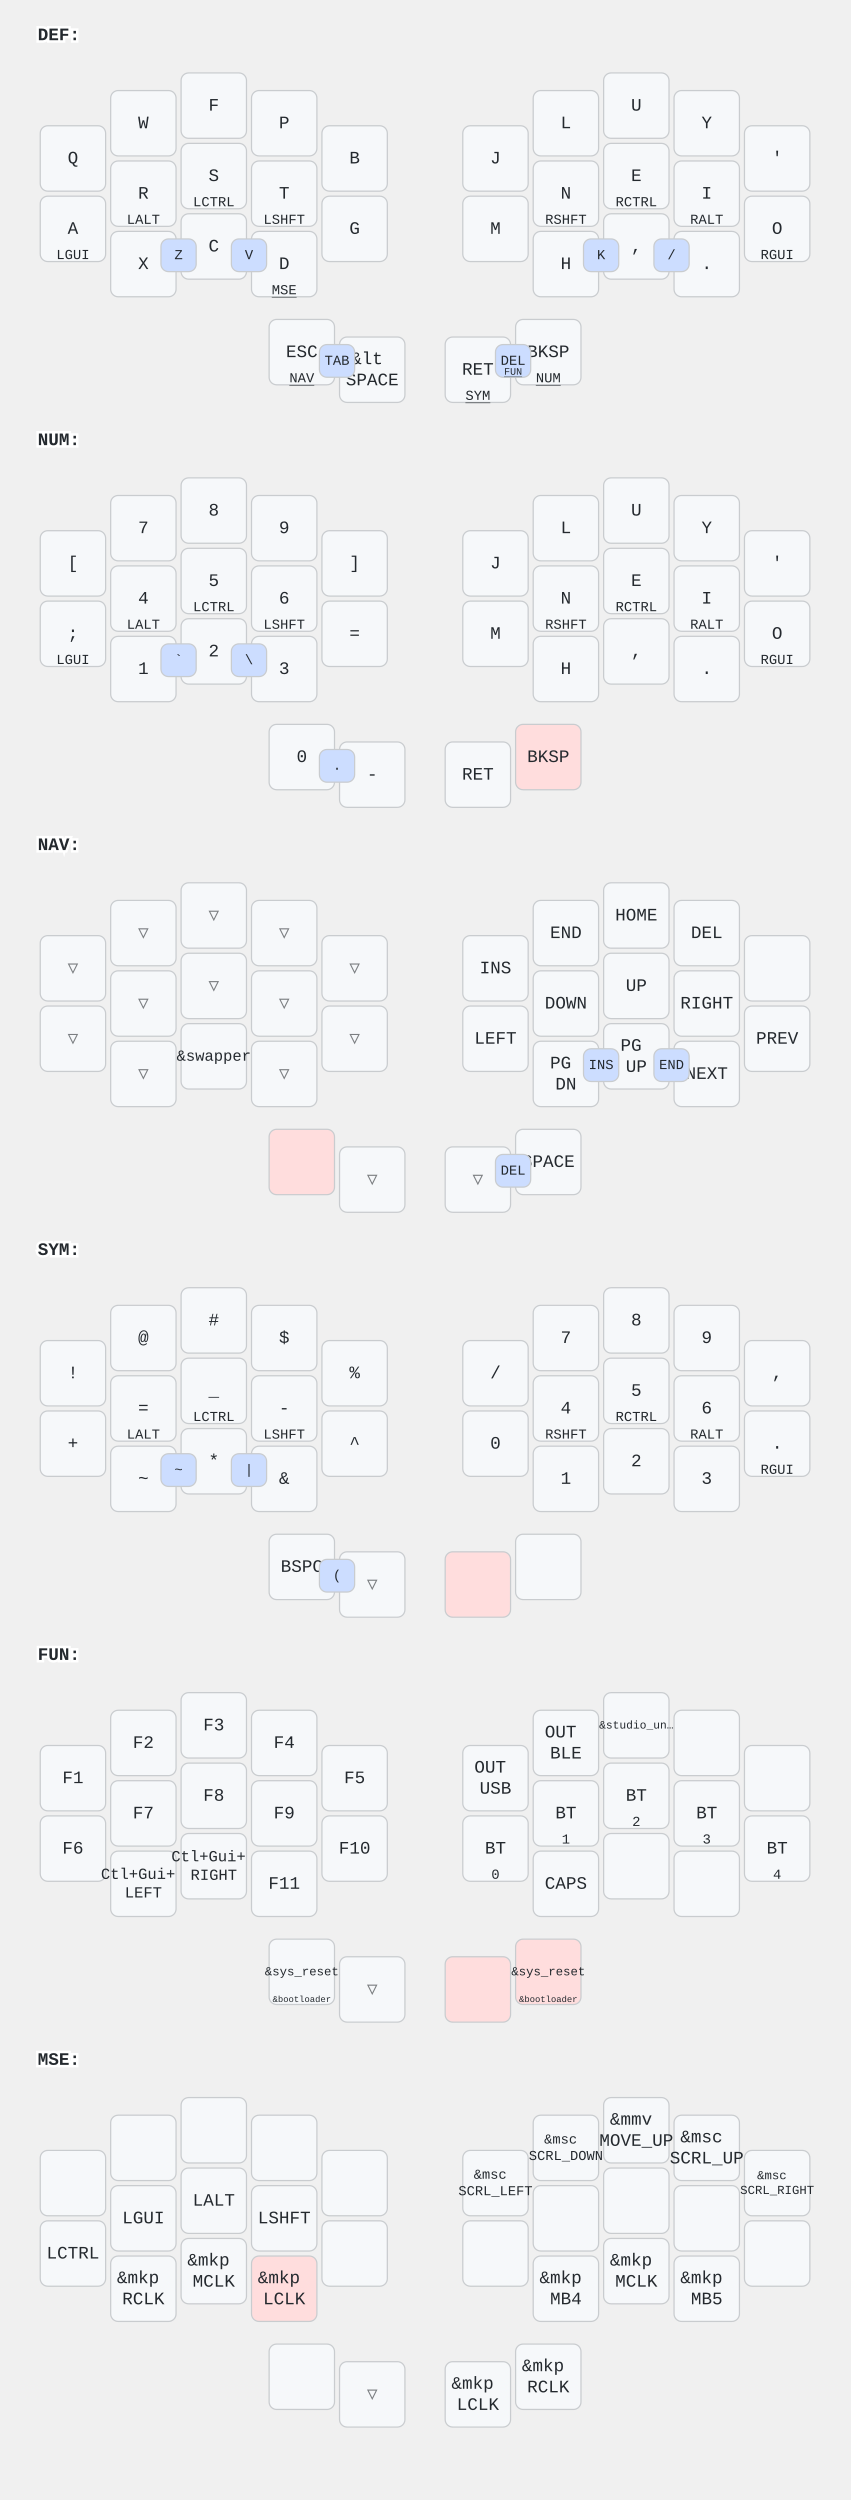
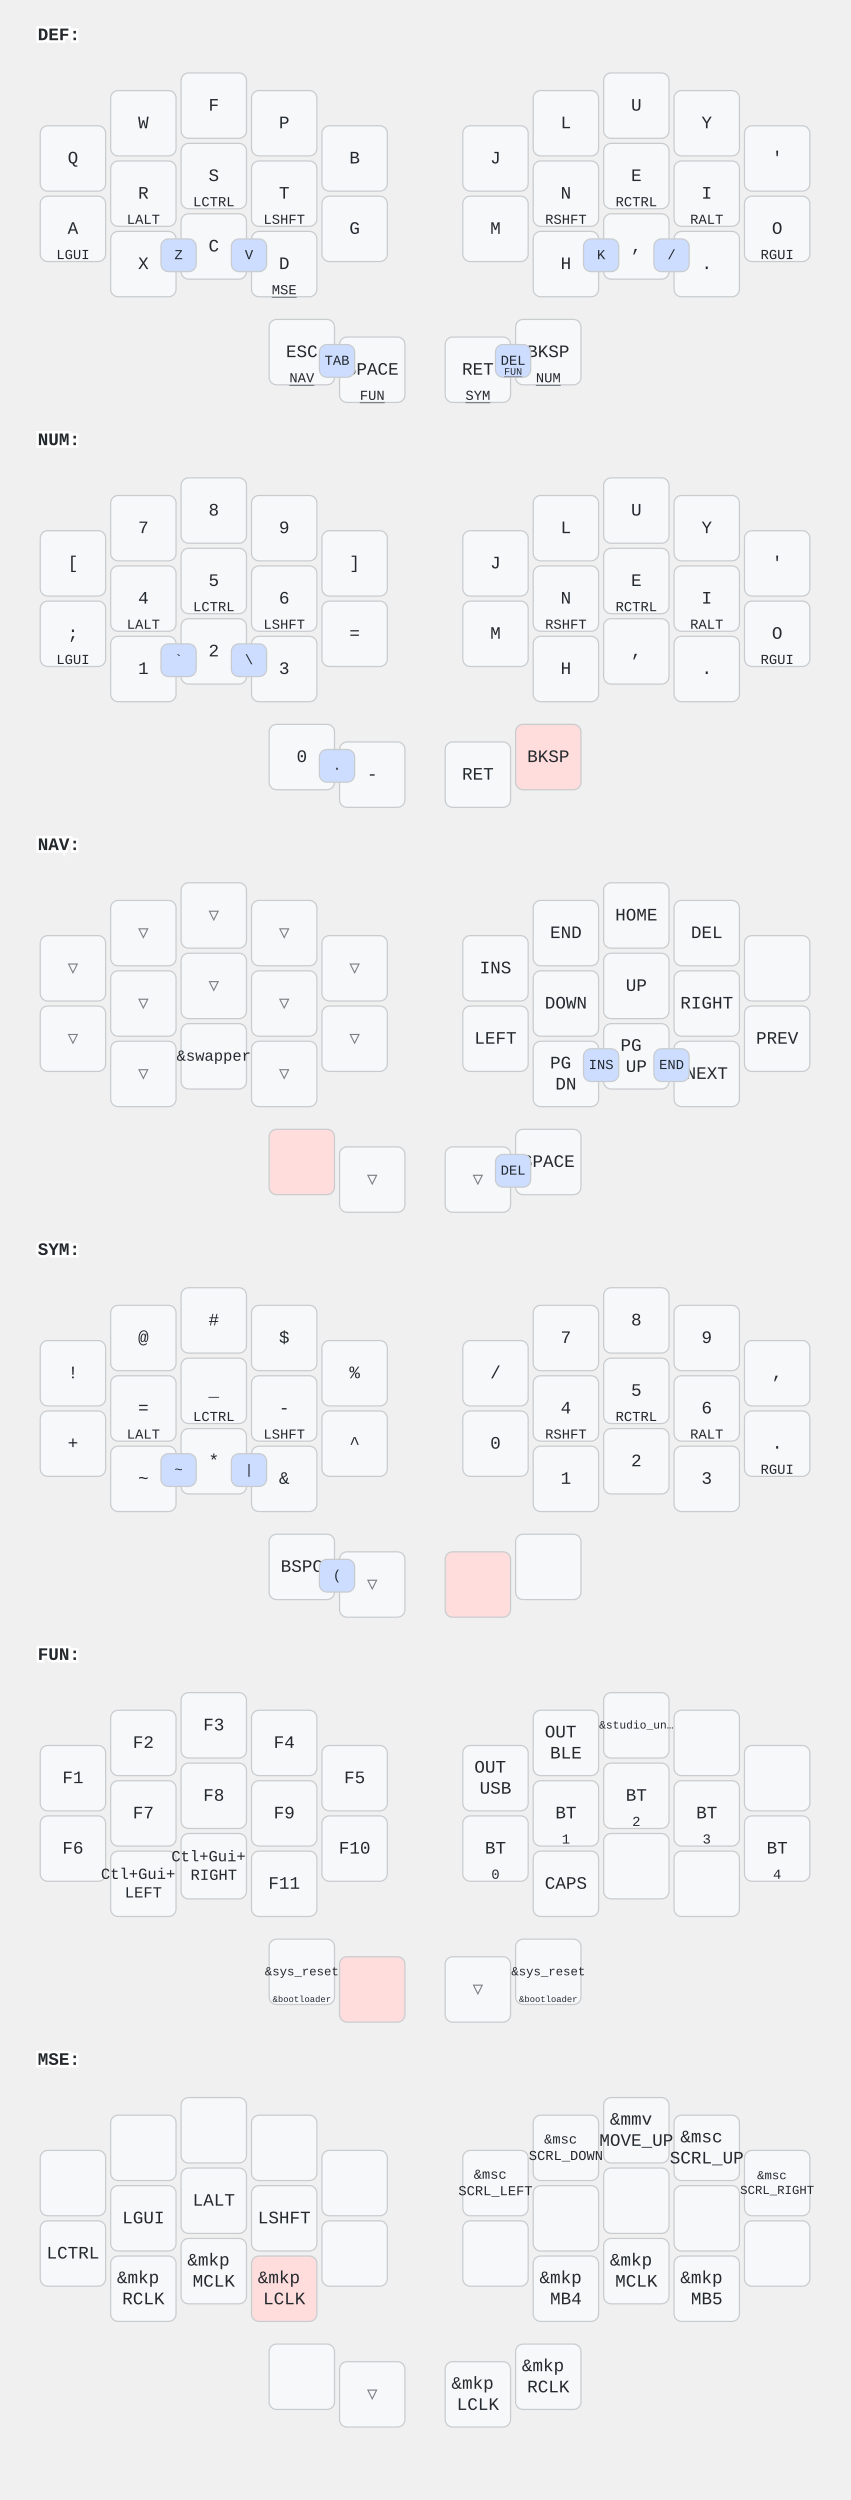
<svg xmlns="http://www.w3.org/2000/svg" width="676" height="1988" viewBox="0 0 676 1988" class="keymap">
  <style>/* inherit to force styles through use tags */
svg path {
    fill: inherit;
}

/* font and background color specifications */
svg.keymap {
    font-family: SFMono-Regular,Consolas,Liberation Mono,Menlo,monospace;
    font-size: 14px;
    font-kerning: normal;
    text-rendering: optimizeLegibility;
    fill: #24292e;
}

/* default key styling */
rect.key {
    fill: #f6f8fa;
}

rect.key, rect.combo {
    stroke: #c9cccf;
    stroke-width: 1;
}

/* default key side styling, only used is draw_key_sides is set */
rect.side {
    filter: brightness(90%);
}

/* color accent for combo boxes */
rect.combo, rect.combo-separate {
    fill: #cdf;
}

/* color accent for held keys */
rect.held, rect.combo.held {
    fill: #fdd;
}

/* color accent for ghost (optional) keys */
rect.ghost, rect.combo.ghost {
    stroke-dasharray: 4, 4;
    stroke-width: 2;
}

text {
    text-anchor: middle;
    dominant-baseline: middle;
}

/* styling for layer labels */
text.label {
    font-weight: bold;
    text-anchor: start;
    stroke: white;
    stroke-width: 4;
    paint-order: stroke;
}

/* styling for optional footer */
text.footer {
    text-anchor: end;
    dominant-baseline: auto;
    stroke: white;
    stroke-width: 4;
    paint-order: stroke;
}

/* styling for combo tap, and key hold/shifted label text */
text.combo, text.hold, text.shifted {
    font-size: 11px;
}

text.hold {
    text-anchor: middle;
    dominant-baseline: auto;
}

text.shifted {
    text-anchor: middle;
    dominant-baseline: hanging;
}

text.layer-activator {
    text-decoration: underline;
}

/* styling for hold/shifted label text in combo box */
text.combo.hold, text.combo.shifted {
    font-size: 8px;
}

/* lighter symbol for transparent keys */
text.trans {
    fill: #7b7e81;
}

/* styling for combo dendrons */
path.combo {
    stroke-width: 1;
    stroke: gray;
    fill: none;
}

/* Start Tabler Icons Cleanup */
/* cannot use height/width with glyphs */
.icon-tabler &gt; path {
    fill: inherit;
    stroke: inherit;
    stroke-width: 2;
}
/* hide tabler's default box */
.icon-tabler &gt; path[stroke="none"][fill="none"] {
    visibility: hidden;
}
/* End Tabler Icons Cleanup */
</style>
  <g transform="translate(30, 0)" class="layer-DEF">
    <text x="0" y="28" class="label" id="DEF">DEF:</text>
    <g transform="translate(0, 56)">
      <g transform="translate(28, 70)" class="key keypos-0">
        <rect rx="6" ry="6" x="-26" y="-26" width="52" height="52" class="key" />
        <text x="0" y="0" class="key tap">Q</text>
      </g>
      <g transform="translate(84, 42)" class="key keypos-1">
        <rect rx="6" ry="6" x="-26" y="-26" width="52" height="52" class="key" />
        <text x="0" y="0" class="key tap">W</text>
      </g>
      <g transform="translate(140, 28)" class="key keypos-2">
        <rect rx="6" ry="6" x="-26" y="-26" width="52" height="52" class="key" />
        <text x="0" y="0" class="key tap">F</text>
      </g>
      <g transform="translate(196, 42)" class="key keypos-3">
        <rect rx="6" ry="6" x="-26" y="-26" width="52" height="52" class="key" />
        <text x="0" y="0" class="key tap">P</text>
      </g>
      <g transform="translate(252, 70)" class="key keypos-4">
        <rect rx="6" ry="6" x="-26" y="-26" width="52" height="52" class="key" />
        <text x="0" y="0" class="key tap">B</text>
      </g>
      <g transform="translate(364, 70)" class="key keypos-5">
        <rect rx="6" ry="6" x="-26" y="-26" width="52" height="52" class="key" />
        <text x="0" y="0" class="key tap">J</text>
      </g>
      <g transform="translate(420, 42)" class="key keypos-6">
        <rect rx="6" ry="6" x="-26" y="-26" width="52" height="52" class="key" />
        <text x="0" y="0" class="key tap">L</text>
      </g>
      <g transform="translate(476, 28)" class="key keypos-7">
        <rect rx="6" ry="6" x="-26" y="-26" width="52" height="52" class="key" />
        <text x="0" y="0" class="key tap">U</text>
      </g>
      <g transform="translate(532, 42)" class="key keypos-8">
        <rect rx="6" ry="6" x="-26" y="-26" width="52" height="52" class="key" />
        <text x="0" y="0" class="key tap">Y</text>
      </g>
      <g transform="translate(588, 70)" class="key keypos-9">
        <rect rx="6" ry="6" x="-26" y="-26" width="52" height="52" class="key" />
        <text x="0" y="0" class="key tap">'</text>
      </g>
      <g transform="translate(28, 126)" class="key keypos-10">
        <rect rx="6" ry="6" x="-26" y="-26" width="52" height="52" class="key" />
        <text x="0" y="0" class="key tap">A</text>
        <text x="0" y="24" class="key hold">LGUI</text>
      </g>
      <g transform="translate(84, 98)" class="key keypos-11">
        <rect rx="6" ry="6" x="-26" y="-26" width="52" height="52" class="key" />
        <text x="0" y="0" class="key tap">R</text>
        <text x="0" y="24" class="key hold">LALT</text>
      </g>
      <g transform="translate(140, 84)" class="key keypos-12">
        <rect rx="6" ry="6" x="-26" y="-26" width="52" height="52" class="key" />
        <text x="0" y="0" class="key tap">S</text>
        <text x="0" y="24" class="key hold">LCTRL</text>
      </g>
      <g transform="translate(196, 98)" class="key keypos-13">
        <rect rx="6" ry="6" x="-26" y="-26" width="52" height="52" class="key" />
        <text x="0" y="0" class="key tap">T</text>
        <text x="0" y="24" class="key hold">LSHFT</text>
      </g>
      <g transform="translate(252, 126)" class="key keypos-14">
        <rect rx="6" ry="6" x="-26" y="-26" width="52" height="52" class="key" />
        <text x="0" y="0" class="key tap">G</text>
      </g>
      <g transform="translate(364, 126)" class="key keypos-15">
        <rect rx="6" ry="6" x="-26" y="-26" width="52" height="52" class="key" />
        <text x="0" y="0" class="key tap">M</text>
      </g>
      <g transform="translate(420, 98)" class="key keypos-16">
        <rect rx="6" ry="6" x="-26" y="-26" width="52" height="52" class="key" />
        <text x="0" y="0" class="key tap">N</text>
        <text x="0" y="24" class="key hold">RSHFT</text>
      </g>
      <g transform="translate(476, 84)" class="key keypos-17">
        <rect rx="6" ry="6" x="-26" y="-26" width="52" height="52" class="key" />
        <text x="0" y="0" class="key tap">E</text>
        <text x="0" y="24" class="key hold">RCTRL</text>
      </g>
      <g transform="translate(532, 98)" class="key keypos-18">
        <rect rx="6" ry="6" x="-26" y="-26" width="52" height="52" class="key" />
        <text x="0" y="0" class="key tap">I</text>
        <text x="0" y="24" class="key hold">RALT</text>
      </g>
      <g transform="translate(588, 126)" class="key keypos-19">
        <rect rx="6" ry="6" x="-26" y="-26" width="52" height="52" class="key" />
        <text x="0" y="0" class="key tap">O</text>
        <text x="0" y="24" class="key hold">RGUI</text>
      </g>
      <g transform="translate(84, 154)" class="key keypos-20">
        <rect rx="6" ry="6" x="-26" y="-26" width="52" height="52" class="key" />
        <text x="0" y="0" class="key tap">X</text>
      </g>
      <g transform="translate(140, 140)" class="key keypos-21">
        <rect rx="6" ry="6" x="-26" y="-26" width="52" height="52" class="key" />
        <text x="0" y="0" class="key tap">C</text>
      </g>
      <g transform="translate(196, 154)" class="key keypos-22">
        <rect rx="6" ry="6" x="-26" y="-26" width="52" height="52" class="key" />
        <text x="0" y="0" class="key tap">D</text>
        <a href="#MSE">
          <text x="0" y="24" class="key hold layer-activator">MSE</text>
        </a>
      </g>
      <g transform="translate(420, 154)" class="key keypos-23">
        <rect rx="6" ry="6" x="-26" y="-26" width="52" height="52" class="key" />
        <text x="0" y="0" class="key tap">H</text>
      </g>
      <g transform="translate(476, 140)" class="key keypos-24">
        <rect rx="6" ry="6" x="-26" y="-26" width="52" height="52" class="key" />
        <text x="0" y="0" class="key tap">,</text>
      </g>
      <g transform="translate(532, 154)" class="key keypos-25">
        <rect rx="6" ry="6" x="-26" y="-26" width="52" height="52" class="key" />
        <text x="0" y="0" class="key tap">.</text>
      </g>
      <g transform="translate(210, 224)" class="key keypos-26">
        <rect rx="6" ry="6" x="-26" y="-26" width="52" height="52" class="key" />
        <text x="0" y="0" class="key tap">ESC</text>
        <a href="#NAV">
          <text x="0" y="24" class="key hold layer-activator">NAV</text>
        </a>
      </g>
      <g transform="translate(266, 238)" class="key keypos-27">
        <rect rx="6" ry="6" x="-26" y="-26" width="52" height="52" class="key" />
-         <text x="0" y="0" class="key tap">
-           <tspan x="0" dy="-0.6em">&amp;lt</tspan>
-           <tspan x="0" dy="1.2em">SPACE</tspan>
-         </text>
+         <text x="0" y="0" class="key tap">SPACE</text>
+         <a href="#FUN">
+           <text x="0" y="24" class="key hold layer-activator">FUN</text>
+         </a>
      </g>
      <g transform="translate(350, 238)" class="key keypos-28">
        <rect rx="6" ry="6" x="-26" y="-26" width="52" height="52" class="key" />
        <text x="0" y="0" class="key tap">RET</text>
        <a href="#SYM">
          <text x="0" y="24" class="key hold layer-activator">SYM</text>
        </a>
      </g>
      <g transform="translate(406, 224)" class="key keypos-29">
        <rect rx="6" ry="6" x="-26" y="-26" width="52" height="52" class="key" />
        <text x="0" y="0" class="key tap">BKSP</text>
        <a href="#NUM">
          <text x="0" y="24" class="key hold layer-activator">NUM</text>
        </a>
      </g>
      <g class="combo combopos-0">
        <rect rx="6" ry="6" x="98" y="134" width="28" height="26" class="combo" />
        <text x="112" y="147" class="combo tap">Z</text>
      </g>
      <g class="combo combopos-1">
        <rect rx="6" ry="6" x="154" y="134" width="28" height="26" class="combo" />
        <text x="168" y="147" class="combo tap">V</text>
      </g>
      <g class="combo combopos-2">
        <rect rx="6" ry="6" x="434" y="134" width="28" height="26" class="combo" />
        <text x="448" y="147" class="combo tap">K</text>
      </g>
      <g class="combo combopos-3">
        <rect rx="6" ry="6" x="490" y="134" width="28" height="26" class="combo" />
        <text x="504" y="147" class="combo tap">/</text>
      </g>
      <g class="combo combopos-4">
        <rect rx="6" ry="6" x="224" y="218" width="28" height="26" class="combo" />
        <text x="238" y="231" class="combo tap">TAB</text>
      </g>
      <g class="combo combopos-5">
        <rect rx="6" ry="6" x="364" y="218" width="28" height="26" class="combo" />
        <text x="378" y="231" class="combo tap">DEL</text>
        <a href="#FUN">
          <text x="378" y="242" class="combo hold layer-activator">FUN</text>
        </a>
      </g>
    </g>
  </g>
  <g transform="translate(30, 322)" class="layer-NUM">
    <text x="0" y="28" class="label" id="NUM">NUM:</text>
    <g transform="translate(0, 56)">
      <g transform="translate(28, 70)" class="key keypos-0">
        <rect rx="6" ry="6" x="-26" y="-26" width="52" height="52" class="key" />
        <text x="0" y="0" class="key tap">[</text>
      </g>
      <g transform="translate(84, 42)" class="key keypos-1">
        <rect rx="6" ry="6" x="-26" y="-26" width="52" height="52" class="key" />
        <text x="0" y="0" class="key tap">7</text>
      </g>
      <g transform="translate(140, 28)" class="key keypos-2">
        <rect rx="6" ry="6" x="-26" y="-26" width="52" height="52" class="key" />
        <text x="0" y="0" class="key tap">8</text>
      </g>
      <g transform="translate(196, 42)" class="key keypos-3">
        <rect rx="6" ry="6" x="-26" y="-26" width="52" height="52" class="key" />
        <text x="0" y="0" class="key tap">9</text>
      </g>
      <g transform="translate(252, 70)" class="key keypos-4">
        <rect rx="6" ry="6" x="-26" y="-26" width="52" height="52" class="key" />
        <text x="0" y="0" class="key tap">]</text>
      </g>
      <g transform="translate(364, 70)" class="key keypos-5">
        <rect rx="6" ry="6" x="-26" y="-26" width="52" height="52" class="key" />
        <text x="0" y="0" class="key tap">J</text>
      </g>
      <g transform="translate(420, 42)" class="key keypos-6">
        <rect rx="6" ry="6" x="-26" y="-26" width="52" height="52" class="key" />
        <text x="0" y="0" class="key tap">L</text>
      </g>
      <g transform="translate(476, 28)" class="key keypos-7">
        <rect rx="6" ry="6" x="-26" y="-26" width="52" height="52" class="key" />
        <text x="0" y="0" class="key tap">U</text>
      </g>
      <g transform="translate(532, 42)" class="key keypos-8">
        <rect rx="6" ry="6" x="-26" y="-26" width="52" height="52" class="key" />
        <text x="0" y="0" class="key tap">Y</text>
      </g>
      <g transform="translate(588, 70)" class="key keypos-9">
        <rect rx="6" ry="6" x="-26" y="-26" width="52" height="52" class="key" />
        <text x="0" y="0" class="key tap">'</text>
      </g>
      <g transform="translate(28, 126)" class="key keypos-10">
        <rect rx="6" ry="6" x="-26" y="-26" width="52" height="52" class="key" />
        <text x="0" y="0" class="key tap">;</text>
        <text x="0" y="24" class="key hold">LGUI</text>
      </g>
      <g transform="translate(84, 98)" class="key keypos-11">
        <rect rx="6" ry="6" x="-26" y="-26" width="52" height="52" class="key" />
        <text x="0" y="0" class="key tap">4</text>
        <text x="0" y="24" class="key hold">LALT</text>
      </g>
      <g transform="translate(140, 84)" class="key keypos-12">
        <rect rx="6" ry="6" x="-26" y="-26" width="52" height="52" class="key" />
        <text x="0" y="0" class="key tap">5</text>
        <text x="0" y="24" class="key hold">LCTRL</text>
      </g>
      <g transform="translate(196, 98)" class="key keypos-13">
        <rect rx="6" ry="6" x="-26" y="-26" width="52" height="52" class="key" />
        <text x="0" y="0" class="key tap">6</text>
        <text x="0" y="24" class="key hold">LSHFT</text>
      </g>
      <g transform="translate(252, 126)" class="key keypos-14">
        <rect rx="6" ry="6" x="-26" y="-26" width="52" height="52" class="key" />
        <text x="0" y="0" class="key tap">=</text>
      </g>
      <g transform="translate(364, 126)" class="key keypos-15">
        <rect rx="6" ry="6" x="-26" y="-26" width="52" height="52" class="key" />
        <text x="0" y="0" class="key tap">M</text>
      </g>
      <g transform="translate(420, 98)" class="key keypos-16">
        <rect rx="6" ry="6" x="-26" y="-26" width="52" height="52" class="key" />
        <text x="0" y="0" class="key tap">N</text>
        <text x="0" y="24" class="key hold">RSHFT</text>
      </g>
      <g transform="translate(476, 84)" class="key keypos-17">
        <rect rx="6" ry="6" x="-26" y="-26" width="52" height="52" class="key" />
        <text x="0" y="0" class="key tap">E</text>
        <text x="0" y="24" class="key hold">RCTRL</text>
      </g>
      <g transform="translate(532, 98)" class="key keypos-18">
        <rect rx="6" ry="6" x="-26" y="-26" width="52" height="52" class="key" />
        <text x="0" y="0" class="key tap">I</text>
        <text x="0" y="24" class="key hold">RALT</text>
      </g>
      <g transform="translate(588, 126)" class="key keypos-19">
        <rect rx="6" ry="6" x="-26" y="-26" width="52" height="52" class="key" />
        <text x="0" y="0" class="key tap">O</text>
        <text x="0" y="24" class="key hold">RGUI</text>
      </g>
      <g transform="translate(84, 154)" class="key keypos-20">
        <rect rx="6" ry="6" x="-26" y="-26" width="52" height="52" class="key" />
        <text x="0" y="0" class="key tap">1</text>
      </g>
      <g transform="translate(140, 140)" class="key keypos-21">
        <rect rx="6" ry="6" x="-26" y="-26" width="52" height="52" class="key" />
        <text x="0" y="0" class="key tap">2</text>
      </g>
      <g transform="translate(196, 154)" class="key keypos-22">
        <rect rx="6" ry="6" x="-26" y="-26" width="52" height="52" class="key" />
        <text x="0" y="0" class="key tap">3</text>
      </g>
      <g transform="translate(420, 154)" class="key keypos-23">
        <rect rx="6" ry="6" x="-26" y="-26" width="52" height="52" class="key" />
        <text x="0" y="0" class="key tap">H</text>
      </g>
      <g transform="translate(476, 140)" class="key keypos-24">
        <rect rx="6" ry="6" x="-26" y="-26" width="52" height="52" class="key" />
        <text x="0" y="0" class="key tap">,</text>
      </g>
      <g transform="translate(532, 154)" class="key keypos-25">
        <rect rx="6" ry="6" x="-26" y="-26" width="52" height="52" class="key" />
        <text x="0" y="0" class="key tap">.</text>
      </g>
      <g transform="translate(210, 224)" class="key keypos-26">
        <rect rx="6" ry="6" x="-26" y="-26" width="52" height="52" class="key" />
        <text x="0" y="0" class="key tap">0</text>
      </g>
      <g transform="translate(266, 238)" class="key keypos-27">
        <rect rx="6" ry="6" x="-26" y="-26" width="52" height="52" class="key" />
        <text x="0" y="0" class="key tap">-</text>
      </g>
      <g transform="translate(350, 238)" class="key keypos-28">
        <rect rx="6" ry="6" x="-26" y="-26" width="52" height="52" class="key" />
        <text x="0" y="0" class="key tap">RET</text>
      </g>
      <g transform="translate(406, 224)" class="key held keypos-29">
        <rect rx="6" ry="6" x="-26" y="-26" width="52" height="52" class="key held" />
        <text x="0" y="0" class="key held tap">BKSP</text>
      </g>
      <g class="combo combopos-0">
        <rect rx="6" ry="6" x="98" y="134" width="28" height="26" class="combo" />
        <text x="112" y="147" class="combo tap">`</text>
      </g>
      <g class="combo combopos-1">
        <rect rx="6" ry="6" x="154" y="134" width="28" height="26" class="combo" />
        <text x="168" y="147" class="combo tap">\</text>
      </g>
      <g class="combo combopos-2">
        <rect rx="6" ry="6" x="224" y="218" width="28" height="26" class="combo" />
        <text x="238" y="231" class="combo tap">.</text>
      </g>
    </g>
  </g>
  <g transform="translate(30, 644)" class="layer-NAV">
    <text x="0" y="28" class="label" id="NAV">NAV:</text>
    <g transform="translate(0, 56)">
      <g transform="translate(28, 70)" class="key trans keypos-0">
        <rect rx="6" ry="6" x="-26" y="-26" width="52" height="52" class="key trans" />
        <text x="0" y="0" class="key trans tap">▽</text>
      </g>
      <g transform="translate(84, 42)" class="key trans keypos-1">
        <rect rx="6" ry="6" x="-26" y="-26" width="52" height="52" class="key trans" />
        <text x="0" y="0" class="key trans tap">▽</text>
      </g>
      <g transform="translate(140, 28)" class="key trans keypos-2">
        <rect rx="6" ry="6" x="-26" y="-26" width="52" height="52" class="key trans" />
        <text x="0" y="0" class="key trans tap">▽</text>
      </g>
      <g transform="translate(196, 42)" class="key trans keypos-3">
        <rect rx="6" ry="6" x="-26" y="-26" width="52" height="52" class="key trans" />
        <text x="0" y="0" class="key trans tap">▽</text>
      </g>
      <g transform="translate(252, 70)" class="key trans keypos-4">
        <rect rx="6" ry="6" x="-26" y="-26" width="52" height="52" class="key trans" />
        <text x="0" y="0" class="key trans tap">▽</text>
      </g>
      <g transform="translate(364, 70)" class="key keypos-5">
        <rect rx="6" ry="6" x="-26" y="-26" width="52" height="52" class="key" />
        <text x="0" y="0" class="key tap">INS</text>
      </g>
      <g transform="translate(420, 42)" class="key keypos-6">
        <rect rx="6" ry="6" x="-26" y="-26" width="52" height="52" class="key" />
        <text x="0" y="0" class="key tap">END</text>
      </g>
      <g transform="translate(476, 28)" class="key keypos-7">
        <rect rx="6" ry="6" x="-26" y="-26" width="52" height="52" class="key" />
        <text x="0" y="0" class="key tap">HOME</text>
      </g>
      <g transform="translate(532, 42)" class="key keypos-8">
        <rect rx="6" ry="6" x="-26" y="-26" width="52" height="52" class="key" />
        <text x="0" y="0" class="key tap">DEL</text>
      </g>
      <g transform="translate(588, 70)" class="key keypos-9">
        <rect rx="6" ry="6" x="-26" y="-26" width="52" height="52" class="key" />
      </g>
      <g transform="translate(28, 126)" class="key trans keypos-10">
        <rect rx="6" ry="6" x="-26" y="-26" width="52" height="52" class="key trans" />
        <text x="0" y="0" class="key trans tap">▽</text>
      </g>
      <g transform="translate(84, 98)" class="key trans keypos-11">
        <rect rx="6" ry="6" x="-26" y="-26" width="52" height="52" class="key trans" />
        <text x="0" y="0" class="key trans tap">▽</text>
      </g>
      <g transform="translate(140, 84)" class="key trans keypos-12">
        <rect rx="6" ry="6" x="-26" y="-26" width="52" height="52" class="key trans" />
        <text x="0" y="0" class="key trans tap">▽</text>
      </g>
      <g transform="translate(196, 98)" class="key trans keypos-13">
        <rect rx="6" ry="6" x="-26" y="-26" width="52" height="52" class="key trans" />
        <text x="0" y="0" class="key trans tap">▽</text>
      </g>
      <g transform="translate(252, 126)" class="key trans keypos-14">
        <rect rx="6" ry="6" x="-26" y="-26" width="52" height="52" class="key trans" />
        <text x="0" y="0" class="key trans tap">▽</text>
      </g>
      <g transform="translate(364, 126)" class="key keypos-15">
        <rect rx="6" ry="6" x="-26" y="-26" width="52" height="52" class="key" />
        <text x="0" y="0" class="key tap">LEFT</text>
      </g>
      <g transform="translate(420, 98)" class="key keypos-16">
        <rect rx="6" ry="6" x="-26" y="-26" width="52" height="52" class="key" />
        <text x="0" y="0" class="key tap">DOWN</text>
      </g>
      <g transform="translate(476, 84)" class="key keypos-17">
        <rect rx="6" ry="6" x="-26" y="-26" width="52" height="52" class="key" />
        <text x="0" y="0" class="key tap">UP</text>
      </g>
      <g transform="translate(532, 98)" class="key keypos-18">
        <rect rx="6" ry="6" x="-26" y="-26" width="52" height="52" class="key" />
        <text x="0" y="0" class="key tap">RIGHT</text>
      </g>
      <g transform="translate(588, 126)" class="key keypos-19">
        <rect rx="6" ry="6" x="-26" y="-26" width="52" height="52" class="key" />
        <text x="0" y="0" class="key tap">PREV</text>
      </g>
      <g transform="translate(84, 154)" class="key trans keypos-20">
        <rect rx="6" ry="6" x="-26" y="-26" width="52" height="52" class="key trans" />
        <text x="0" y="0" class="key trans tap">▽</text>
      </g>
      <g transform="translate(140, 140)" class="key keypos-21">
        <rect rx="6" ry="6" x="-26" y="-26" width="52" height="52" class="key" />
        <text x="0" y="0" class="key tap">
          <tspan style="font-size: 88%">&amp;swapper</tspan>
        </text>
      </g>
      <g transform="translate(196, 154)" class="key trans keypos-22">
        <rect rx="6" ry="6" x="-26" y="-26" width="52" height="52" class="key trans" />
        <text x="0" y="0" class="key trans tap">▽</text>
      </g>
      <g transform="translate(420, 154)" class="key keypos-23">
        <rect rx="6" ry="6" x="-26" y="-26" width="52" height="52" class="key" />
        <text x="0" y="0" class="key tap">
          <tspan x="0" dy="-0.6em">PG</tspan>
          <tspan x="0" dy="1.2em">DN</tspan>
        </text>
      </g>
      <g transform="translate(476, 140)" class="key keypos-24">
        <rect rx="6" ry="6" x="-26" y="-26" width="52" height="52" class="key" />
        <text x="0" y="0" class="key tap">
          <tspan x="0" dy="-0.6em">PG</tspan>
          <tspan x="0" dy="1.2em">UP</tspan>
        </text>
      </g>
      <g transform="translate(532, 154)" class="key keypos-25">
        <rect rx="6" ry="6" x="-26" y="-26" width="52" height="52" class="key" />
        <text x="0" y="0" class="key tap">NEXT</text>
      </g>
      <g transform="translate(210, 224)" class="key held keypos-26">
        <rect rx="6" ry="6" x="-26" y="-26" width="52" height="52" class="key held" />
      </g>
      <g transform="translate(266, 238)" class="key trans keypos-27">
        <rect rx="6" ry="6" x="-26" y="-26" width="52" height="52" class="key trans" />
        <text x="0" y="0" class="key trans tap">▽</text>
      </g>
      <g transform="translate(350, 238)" class="key trans keypos-28">
        <rect rx="6" ry="6" x="-26" y="-26" width="52" height="52" class="key trans" />
        <text x="0" y="0" class="key trans tap">▽</text>
      </g>
      <g transform="translate(406, 224)" class="key keypos-29">
        <rect rx="6" ry="6" x="-26" y="-26" width="52" height="52" class="key" />
        <text x="0" y="0" class="key tap">SPACE</text>
      </g>
      <g class="combo combopos-0">
        <rect rx="6" ry="6" x="434" y="134" width="28" height="26" class="combo" />
        <text x="448" y="147" class="combo tap">INS</text>
      </g>
      <g class="combo combopos-1">
        <rect rx="6" ry="6" x="490" y="134" width="28" height="26" class="combo" />
        <text x="504" y="147" class="combo tap">END</text>
      </g>
      <g class="combo combopos-2">
        <rect rx="6" ry="6" x="364" y="218" width="28" height="26" class="combo" />
        <text x="378" y="231" class="combo tap">DEL</text>
      </g>
    </g>
  </g>
  <g transform="translate(30, 966)" class="layer-SYM">
    <text x="0" y="28" class="label" id="SYM">SYM:</text>
    <g transform="translate(0, 56)">
      <g transform="translate(28, 70)" class="key keypos-0">
        <rect rx="6" ry="6" x="-26" y="-26" width="52" height="52" class="key" />
        <text x="0" y="0" class="key tap">!</text>
      </g>
      <g transform="translate(84, 42)" class="key keypos-1">
        <rect rx="6" ry="6" x="-26" y="-26" width="52" height="52" class="key" />
        <text x="0" y="0" class="key tap">@</text>
      </g>
      <g transform="translate(140, 28)" class="key keypos-2">
        <rect rx="6" ry="6" x="-26" y="-26" width="52" height="52" class="key" />
        <text x="0" y="0" class="key tap">#</text>
      </g>
      <g transform="translate(196, 42)" class="key keypos-3">
        <rect rx="6" ry="6" x="-26" y="-26" width="52" height="52" class="key" />
        <text x="0" y="0" class="key tap">$</text>
      </g>
      <g transform="translate(252, 70)" class="key keypos-4">
        <rect rx="6" ry="6" x="-26" y="-26" width="52" height="52" class="key" />
        <text x="0" y="0" class="key tap">%</text>
      </g>
      <g transform="translate(364, 70)" class="key keypos-5">
        <rect rx="6" ry="6" x="-26" y="-26" width="52" height="52" class="key" />
        <text x="0" y="0" class="key tap">/</text>
      </g>
      <g transform="translate(420, 42)" class="key keypos-6">
        <rect rx="6" ry="6" x="-26" y="-26" width="52" height="52" class="key" />
        <text x="0" y="0" class="key tap">7</text>
      </g>
      <g transform="translate(476, 28)" class="key keypos-7">
        <rect rx="6" ry="6" x="-26" y="-26" width="52" height="52" class="key" />
        <text x="0" y="0" class="key tap">8</text>
      </g>
      <g transform="translate(532, 42)" class="key keypos-8">
        <rect rx="6" ry="6" x="-26" y="-26" width="52" height="52" class="key" />
        <text x="0" y="0" class="key tap">9</text>
      </g>
      <g transform="translate(588, 70)" class="key keypos-9">
        <rect rx="6" ry="6" x="-26" y="-26" width="52" height="52" class="key" />
        <text x="0" y="0" class="key tap">,</text>
      </g>
      <g transform="translate(28, 126)" class="key keypos-10">
        <rect rx="6" ry="6" x="-26" y="-26" width="52" height="52" class="key" />
        <text x="0" y="0" class="key tap">+</text>
      </g>
      <g transform="translate(84, 98)" class="key keypos-11">
        <rect rx="6" ry="6" x="-26" y="-26" width="52" height="52" class="key" />
        <text x="0" y="0" class="key tap">=</text>
        <text x="0" y="24" class="key hold">LALT</text>
      </g>
      <g transform="translate(140, 84)" class="key keypos-12">
        <rect rx="6" ry="6" x="-26" y="-26" width="52" height="52" class="key" />
        <text x="0" y="0" class="key tap">_</text>
        <text x="0" y="24" class="key hold">LCTRL</text>
      </g>
      <g transform="translate(196, 98)" class="key keypos-13">
        <rect rx="6" ry="6" x="-26" y="-26" width="52" height="52" class="key" />
        <text x="0" y="0" class="key tap">-</text>
        <text x="0" y="24" class="key hold">LSHFT</text>
      </g>
      <g transform="translate(252, 126)" class="key keypos-14">
        <rect rx="6" ry="6" x="-26" y="-26" width="52" height="52" class="key" />
        <text x="0" y="0" class="key tap">^</text>
      </g>
      <g transform="translate(364, 126)" class="key keypos-15">
        <rect rx="6" ry="6" x="-26" y="-26" width="52" height="52" class="key" />
        <text x="0" y="0" class="key tap">0</text>
      </g>
      <g transform="translate(420, 98)" class="key keypos-16">
        <rect rx="6" ry="6" x="-26" y="-26" width="52" height="52" class="key" />
        <text x="0" y="0" class="key tap">4</text>
        <text x="0" y="24" class="key hold">RSHFT</text>
      </g>
      <g transform="translate(476, 84)" class="key keypos-17">
        <rect rx="6" ry="6" x="-26" y="-26" width="52" height="52" class="key" />
        <text x="0" y="0" class="key tap">5</text>
        <text x="0" y="24" class="key hold">RCTRL</text>
      </g>
      <g transform="translate(532, 98)" class="key keypos-18">
        <rect rx="6" ry="6" x="-26" y="-26" width="52" height="52" class="key" />
        <text x="0" y="0" class="key tap">6</text>
        <text x="0" y="24" class="key hold">RALT</text>
      </g>
      <g transform="translate(588, 126)" class="key keypos-19">
        <rect rx="6" ry="6" x="-26" y="-26" width="52" height="52" class="key" />
        <text x="0" y="0" class="key tap">.</text>
        <text x="0" y="24" class="key hold">RGUI</text>
      </g>
      <g transform="translate(84, 154)" class="key keypos-20">
        <rect rx="6" ry="6" x="-26" y="-26" width="52" height="52" class="key" />
        <text x="0" y="0" class="key tap">~</text>
      </g>
      <g transform="translate(140, 140)" class="key keypos-21">
        <rect rx="6" ry="6" x="-26" y="-26" width="52" height="52" class="key" />
        <text x="0" y="0" class="key tap">*</text>
      </g>
      <g transform="translate(196, 154)" class="key keypos-22">
        <rect rx="6" ry="6" x="-26" y="-26" width="52" height="52" class="key" />
        <text x="0" y="0" class="key tap">&amp;</text>
      </g>
      <g transform="translate(420, 154)" class="key keypos-23">
        <rect rx="6" ry="6" x="-26" y="-26" width="52" height="52" class="key" />
        <text x="0" y="0" class="key tap">1</text>
      </g>
      <g transform="translate(476, 140)" class="key keypos-24">
        <rect rx="6" ry="6" x="-26" y="-26" width="52" height="52" class="key" />
        <text x="0" y="0" class="key tap">2</text>
      </g>
      <g transform="translate(532, 154)" class="key keypos-25">
        <rect rx="6" ry="6" x="-26" y="-26" width="52" height="52" class="key" />
        <text x="0" y="0" class="key tap">3</text>
      </g>
      <g transform="translate(210, 224)" class="key keypos-26">
        <rect rx="6" ry="6" x="-26" y="-26" width="52" height="52" class="key" />
        <text x="0" y="0" class="key tap">BSPC</text>
      </g>
      <g transform="translate(266, 238)" class="key trans keypos-27">
        <rect rx="6" ry="6" x="-26" y="-26" width="52" height="52" class="key trans" />
        <text x="0" y="0" class="key trans tap">▽</text>
      </g>
      <g transform="translate(350, 238)" class="key held keypos-28">
        <rect rx="6" ry="6" x="-26" y="-26" width="52" height="52" class="key held" />
      </g>
      <g transform="translate(406, 224)" class="key keypos-29">
        <rect rx="6" ry="6" x="-26" y="-26" width="52" height="52" class="key" />
      </g>
      <g class="combo combopos-0">
        <rect rx="6" ry="6" x="98" y="134" width="28" height="26" class="combo" />
        <text x="112" y="147" class="combo tap">~</text>
      </g>
      <g class="combo combopos-1">
        <rect rx="6" ry="6" x="154" y="134" width="28" height="26" class="combo" />
        <text x="168" y="147" class="combo tap">|</text>
      </g>
      <g class="combo combopos-2">
        <rect rx="6" ry="6" x="224" y="218" width="28" height="26" class="combo" />
        <text x="238" y="231" class="combo tap">(</text>
      </g>
    </g>
  </g>
  <g transform="translate(30, 1288)" class="layer-FUN">
    <text x="0" y="28" class="label" id="FUN">FUN:</text>
    <g transform="translate(0, 56)">
      <g transform="translate(28, 70)" class="key keypos-0">
        <rect rx="6" ry="6" x="-26" y="-26" width="52" height="52" class="key" />
        <text x="0" y="0" class="key tap">F1</text>
      </g>
      <g transform="translate(84, 42)" class="key keypos-1">
        <rect rx="6" ry="6" x="-26" y="-26" width="52" height="52" class="key" />
        <text x="0" y="0" class="key tap">F2</text>
      </g>
      <g transform="translate(140, 28)" class="key keypos-2">
        <rect rx="6" ry="6" x="-26" y="-26" width="52" height="52" class="key" />
        <text x="0" y="0" class="key tap">F3</text>
      </g>
      <g transform="translate(196, 42)" class="key keypos-3">
        <rect rx="6" ry="6" x="-26" y="-26" width="52" height="52" class="key" />
        <text x="0" y="0" class="key tap">F4</text>
      </g>
      <g transform="translate(252, 70)" class="key keypos-4">
        <rect rx="6" ry="6" x="-26" y="-26" width="52" height="52" class="key" />
        <text x="0" y="0" class="key tap">F5</text>
      </g>
      <g transform="translate(364, 70)" class="key keypos-5">
        <rect rx="6" ry="6" x="-26" y="-26" width="52" height="52" class="key" />
        <text x="0" y="0" class="key tap">
          <tspan x="0" dy="-0.6em">OUT</tspan>
          <tspan x="0" dy="1.2em">USB</tspan>
        </text>
      </g>
      <g transform="translate(420, 42)" class="key keypos-6">
        <rect rx="6" ry="6" x="-26" y="-26" width="52" height="52" class="key" />
        <text x="0" y="0" class="key tap">
          <tspan x="0" dy="-0.6em">OUT</tspan>
          <tspan x="0" dy="1.2em">BLE</tspan>
        </text>
      </g>
      <g transform="translate(476, 28)" class="key keypos-7">
        <rect rx="6" ry="6" x="-26" y="-26" width="52" height="52" class="key" />
        <text x="0" y="0" class="key tap">
          <tspan style="font-size: 64%">&amp;studio_un…</tspan>
        </text>
      </g>
      <g transform="translate(532, 42)" class="key keypos-8">
        <rect rx="6" ry="6" x="-26" y="-26" width="52" height="52" class="key" />
      </g>
      <g transform="translate(588, 70)" class="key keypos-9">
        <rect rx="6" ry="6" x="-26" y="-26" width="52" height="52" class="key" />
      </g>
      <g transform="translate(28, 126)" class="key keypos-10">
        <rect rx="6" ry="6" x="-26" y="-26" width="52" height="52" class="key" />
        <text x="0" y="0" class="key tap">F6</text>
      </g>
      <g transform="translate(84, 98)" class="key keypos-11">
        <rect rx="6" ry="6" x="-26" y="-26" width="52" height="52" class="key" />
        <text x="0" y="0" class="key tap">F7</text>
      </g>
      <g transform="translate(140, 84)" class="key keypos-12">
        <rect rx="6" ry="6" x="-26" y="-26" width="52" height="52" class="key" />
        <text x="0" y="0" class="key tap">F8</text>
      </g>
      <g transform="translate(196, 98)" class="key keypos-13">
        <rect rx="6" ry="6" x="-26" y="-26" width="52" height="52" class="key" />
        <text x="0" y="0" class="key tap">F9</text>
      </g>
      <g transform="translate(252, 126)" class="key keypos-14">
        <rect rx="6" ry="6" x="-26" y="-26" width="52" height="52" class="key" />
        <text x="0" y="0" class="key tap">F10</text>
      </g>
      <g transform="translate(364, 126)" class="key keypos-15">
        <rect rx="6" ry="6" x="-26" y="-26" width="52" height="52" class="key" />
        <text x="0" y="0" class="key tap">BT</text>
        <text x="0" y="24" class="key hold">0</text>
      </g>
      <g transform="translate(420, 98)" class="key keypos-16">
        <rect rx="6" ry="6" x="-26" y="-26" width="52" height="52" class="key" />
        <text x="0" y="0" class="key tap">BT</text>
        <text x="0" y="24" class="key hold">1</text>
      </g>
      <g transform="translate(476, 84)" class="key keypos-17">
        <rect rx="6" ry="6" x="-26" y="-26" width="52" height="52" class="key" />
        <text x="0" y="0" class="key tap">BT</text>
        <text x="0" y="24" class="key hold">2</text>
      </g>
      <g transform="translate(532, 98)" class="key keypos-18">
        <rect rx="6" ry="6" x="-26" y="-26" width="52" height="52" class="key" />
        <text x="0" y="0" class="key tap">BT</text>
        <text x="0" y="24" class="key hold">3</text>
      </g>
      <g transform="translate(588, 126)" class="key keypos-19">
        <rect rx="6" ry="6" x="-26" y="-26" width="52" height="52" class="key" />
        <text x="0" y="0" class="key tap">BT</text>
        <text x="0" y="24" class="key hold">4</text>
      </g>
      <g transform="translate(84, 154)" class="key keypos-20">
        <rect rx="6" ry="6" x="-26" y="-26" width="52" height="52" class="key" />
        <text x="0" y="0" class="key tap">
          <tspan x="0" dy="-0.6em" style="font-size: 88%">Ctl+Gui+</tspan>
          <tspan x="0" dy="1.2em" style="font-size: 88%">LEFT</tspan>
        </text>
      </g>
      <g transform="translate(140, 140)" class="key keypos-21">
        <rect rx="6" ry="6" x="-26" y="-26" width="52" height="52" class="key" />
        <text x="0" y="0" class="key tap">
          <tspan x="0" dy="-0.6em" style="font-size: 88%">Ctl+Gui+</tspan>
          <tspan x="0" dy="1.2em" style="font-size: 88%">RIGHT</tspan>
        </text>
      </g>
      <g transform="translate(196, 154)" class="key keypos-22">
        <rect rx="6" ry="6" x="-26" y="-26" width="52" height="52" class="key" />
        <text x="0" y="0" class="key tap">F11</text>
      </g>
      <g transform="translate(420, 154)" class="key keypos-23">
        <rect rx="6" ry="6" x="-26" y="-26" width="52" height="52" class="key" />
        <text x="0" y="0" class="key tap">CAPS</text>
      </g>
      <g transform="translate(476, 140)" class="key keypos-24">
        <rect rx="6" ry="6" x="-26" y="-26" width="52" height="52" class="key" />
      </g>
      <g transform="translate(532, 154)" class="key keypos-25">
        <rect rx="6" ry="6" x="-26" y="-26" width="52" height="52" class="key" />
      </g>
      <g transform="translate(210, 224)" class="key keypos-26">
        <rect rx="6" ry="6" x="-26" y="-26" width="52" height="52" class="key" />
        <text x="0" y="0" class="key tap">
          <tspan style="font-size: 70%">&amp;sys_reset</tspan>
        </text>
        <text x="0" y="24" class="key hold">
          <tspan style="font-size: 64%">&amp;bootloader</tspan>
        </text>
      </g>
-       <g transform="translate(266, 238)" class="key trans keypos-27">
-         <rect rx="6" ry="6" x="-26" y="-26" width="52" height="52" class="key trans" />
-         <text x="0" y="0" class="key trans tap">▽</text>
-       </g>
-       <g transform="translate(350, 238)" class="key held keypos-28">
+       <g transform="translate(266, 238)" class="key held keypos-27">
        <rect rx="6" ry="6" x="-26" y="-26" width="52" height="52" class="key held" />
      </g>
-       <g transform="translate(406, 224)" class="key held keypos-29">
-         <rect rx="6" ry="6" x="-26" y="-26" width="52" height="52" class="key held" />
-         <text x="0" y="0" class="key held tap">
+       <g transform="translate(350, 238)" class="key trans keypos-28">
+         <rect rx="6" ry="6" x="-26" y="-26" width="52" height="52" class="key trans" />
+         <text x="0" y="0" class="key trans tap">▽</text>
+       </g>
+       <g transform="translate(406, 224)" class="key keypos-29">
+         <rect rx="6" ry="6" x="-26" y="-26" width="52" height="52" class="key" />
+         <text x="0" y="0" class="key tap">
          <tspan style="font-size: 70%">&amp;sys_reset</tspan>
        </text>
-         <text x="0" y="24" class="key held hold">
+         <text x="0" y="24" class="key hold">
          <tspan style="font-size: 64%">&amp;bootloader</tspan>
        </text>
      </g>
    </g>
  </g>
  <g transform="translate(30, 1610)" class="layer-MSE">
    <text x="0" y="28" class="label" id="MSE">MSE:</text>
    <g transform="translate(0, 56)">
      <g transform="translate(28, 70)" class="key keypos-0">
        <rect rx="6" ry="6" x="-26" y="-26" width="52" height="52" class="key" />
      </g>
      <g transform="translate(84, 42)" class="key keypos-1">
        <rect rx="6" ry="6" x="-26" y="-26" width="52" height="52" class="key" />
      </g>
      <g transform="translate(140, 28)" class="key keypos-2">
        <rect rx="6" ry="6" x="-26" y="-26" width="52" height="52" class="key" />
      </g>
      <g transform="translate(196, 42)" class="key keypos-3">
        <rect rx="6" ry="6" x="-26" y="-26" width="52" height="52" class="key" />
      </g>
      <g transform="translate(252, 70)" class="key keypos-4">
        <rect rx="6" ry="6" x="-26" y="-26" width="52" height="52" class="key" />
      </g>
      <g transform="translate(364, 70)" class="key keypos-5">
        <rect rx="6" ry="6" x="-26" y="-26" width="52" height="52" class="key" />
        <text x="0" y="0" class="key tap">
          <tspan x="0" dy="-0.6em" style="font-size: 78%">&amp;msc</tspan>
          <tspan x="0" dy="1.2em" style="font-size: 78%">SCRL_LEFT</tspan>
        </text>
      </g>
      <g transform="translate(420, 42)" class="key keypos-6">
        <rect rx="6" ry="6" x="-26" y="-26" width="52" height="52" class="key" />
        <text x="0" y="0" class="key tap">
          <tspan x="0" dy="-0.6em" style="font-size: 78%">&amp;msc</tspan>
          <tspan x="0" dy="1.2em" style="font-size: 78%">SCRL_DOWN</tspan>
        </text>
      </g>
      <g transform="translate(476, 28)" class="key keypos-7">
        <rect rx="6" ry="6" x="-26" y="-26" width="52" height="52" class="key" />
        <text x="0" y="0" class="key tap">
          <tspan x="0" dy="-0.6em">&amp;mmv</tspan>
          <tspan x="0" dy="1.2em">MOVE_UP</tspan>
        </text>
      </g>
      <g transform="translate(532, 42)" class="key keypos-8">
        <rect rx="6" ry="6" x="-26" y="-26" width="52" height="52" class="key" />
        <text x="0" y="0" class="key tap">
          <tspan x="0" dy="-0.6em">&amp;msc</tspan>
          <tspan x="0" dy="1.2em">SCRL_UP</tspan>
        </text>
      </g>
      <g transform="translate(588, 70)" class="key keypos-9">
        <rect rx="6" ry="6" x="-26" y="-26" width="52" height="52" class="key" />
        <text x="0" y="0" class="key tap">
          <tspan x="0" dy="-0.6em" style="font-size: 70%">&amp;msc</tspan>
          <tspan x="0" dy="1.2em" style="font-size: 70%">SCRL_RIGHT</tspan>
        </text>
      </g>
      <g transform="translate(28, 126)" class="key keypos-10">
        <rect rx="6" ry="6" x="-26" y="-26" width="52" height="52" class="key" />
        <text x="0" y="0" class="key tap">LCTRL</text>
      </g>
      <g transform="translate(84, 98)" class="key keypos-11">
        <rect rx="6" ry="6" x="-26" y="-26" width="52" height="52" class="key" />
        <text x="0" y="0" class="key tap">LGUI</text>
      </g>
      <g transform="translate(140, 84)" class="key keypos-12">
        <rect rx="6" ry="6" x="-26" y="-26" width="52" height="52" class="key" />
        <text x="0" y="0" class="key tap">LALT</text>
      </g>
      <g transform="translate(196, 98)" class="key keypos-13">
        <rect rx="6" ry="6" x="-26" y="-26" width="52" height="52" class="key" />
        <text x="0" y="0" class="key tap">LSHFT</text>
      </g>
      <g transform="translate(252, 126)" class="key keypos-14">
        <rect rx="6" ry="6" x="-26" y="-26" width="52" height="52" class="key" />
      </g>
      <g transform="translate(364, 126)" class="key keypos-15">
        <rect rx="6" ry="6" x="-26" y="-26" width="52" height="52" class="key" />
      </g>
      <g transform="translate(420, 98)" class="key keypos-16">
        <rect rx="6" ry="6" x="-26" y="-26" width="52" height="52" class="key" />
      </g>
      <g transform="translate(476, 84)" class="key keypos-17">
        <rect rx="6" ry="6" x="-26" y="-26" width="52" height="52" class="key" />
      </g>
      <g transform="translate(532, 98)" class="key keypos-18">
        <rect rx="6" ry="6" x="-26" y="-26" width="52" height="52" class="key" />
      </g>
      <g transform="translate(588, 126)" class="key keypos-19">
        <rect rx="6" ry="6" x="-26" y="-26" width="52" height="52" class="key" />
      </g>
      <g transform="translate(84, 154)" class="key keypos-20">
        <rect rx="6" ry="6" x="-26" y="-26" width="52" height="52" class="key" />
        <text x="0" y="0" class="key tap">
          <tspan x="0" dy="-0.6em">&amp;mkp</tspan>
          <tspan x="0" dy="1.2em">RCLK</tspan>
        </text>
      </g>
      <g transform="translate(140, 140)" class="key keypos-21">
        <rect rx="6" ry="6" x="-26" y="-26" width="52" height="52" class="key" />
        <text x="0" y="0" class="key tap">
          <tspan x="0" dy="-0.6em">&amp;mkp</tspan>
          <tspan x="0" dy="1.2em">MCLK</tspan>
        </text>
      </g>
      <g transform="translate(196, 154)" class="key held keypos-22">
        <rect rx="6" ry="6" x="-26" y="-26" width="52" height="52" class="key held" />
        <text x="0" y="0" class="key held tap">
          <tspan x="0" dy="-0.6em">&amp;mkp</tspan>
          <tspan x="0" dy="1.2em">LCLK</tspan>
        </text>
      </g>
      <g transform="translate(420, 154)" class="key keypos-23">
        <rect rx="6" ry="6" x="-26" y="-26" width="52" height="52" class="key" />
        <text x="0" y="0" class="key tap">
          <tspan x="0" dy="-0.6em">&amp;mkp</tspan>
          <tspan x="0" dy="1.2em">MB4</tspan>
        </text>
      </g>
      <g transform="translate(476, 140)" class="key keypos-24">
        <rect rx="6" ry="6" x="-26" y="-26" width="52" height="52" class="key" />
        <text x="0" y="0" class="key tap">
          <tspan x="0" dy="-0.6em">&amp;mkp</tspan>
          <tspan x="0" dy="1.2em">MCLK</tspan>
        </text>
      </g>
      <g transform="translate(532, 154)" class="key keypos-25">
        <rect rx="6" ry="6" x="-26" y="-26" width="52" height="52" class="key" />
        <text x="0" y="0" class="key tap">
          <tspan x="0" dy="-0.6em">&amp;mkp</tspan>
          <tspan x="0" dy="1.2em">MB5</tspan>
        </text>
      </g>
      <g transform="translate(210, 224)" class="key keypos-26">
        <rect rx="6" ry="6" x="-26" y="-26" width="52" height="52" class="key" />
      </g>
      <g transform="translate(266, 238)" class="key trans keypos-27">
        <rect rx="6" ry="6" x="-26" y="-26" width="52" height="52" class="key trans" />
        <text x="0" y="0" class="key trans tap">▽</text>
      </g>
      <g transform="translate(350, 238)" class="key keypos-28">
        <rect rx="6" ry="6" x="-26" y="-26" width="52" height="52" class="key" />
        <text x="0" y="0" class="key tap">
          <tspan x="0" dy="-0.6em">&amp;mkp</tspan>
          <tspan x="0" dy="1.2em">LCLK</tspan>
        </text>
      </g>
      <g transform="translate(406, 224)" class="key keypos-29">
        <rect rx="6" ry="6" x="-26" y="-26" width="52" height="52" class="key" />
        <text x="0" y="0" class="key tap">
          <tspan x="0" dy="-0.6em">&amp;mkp</tspan>
          <tspan x="0" dy="1.2em">RCLK</tspan>
        </text>
      </g>
    </g>
  </g>
</svg>
